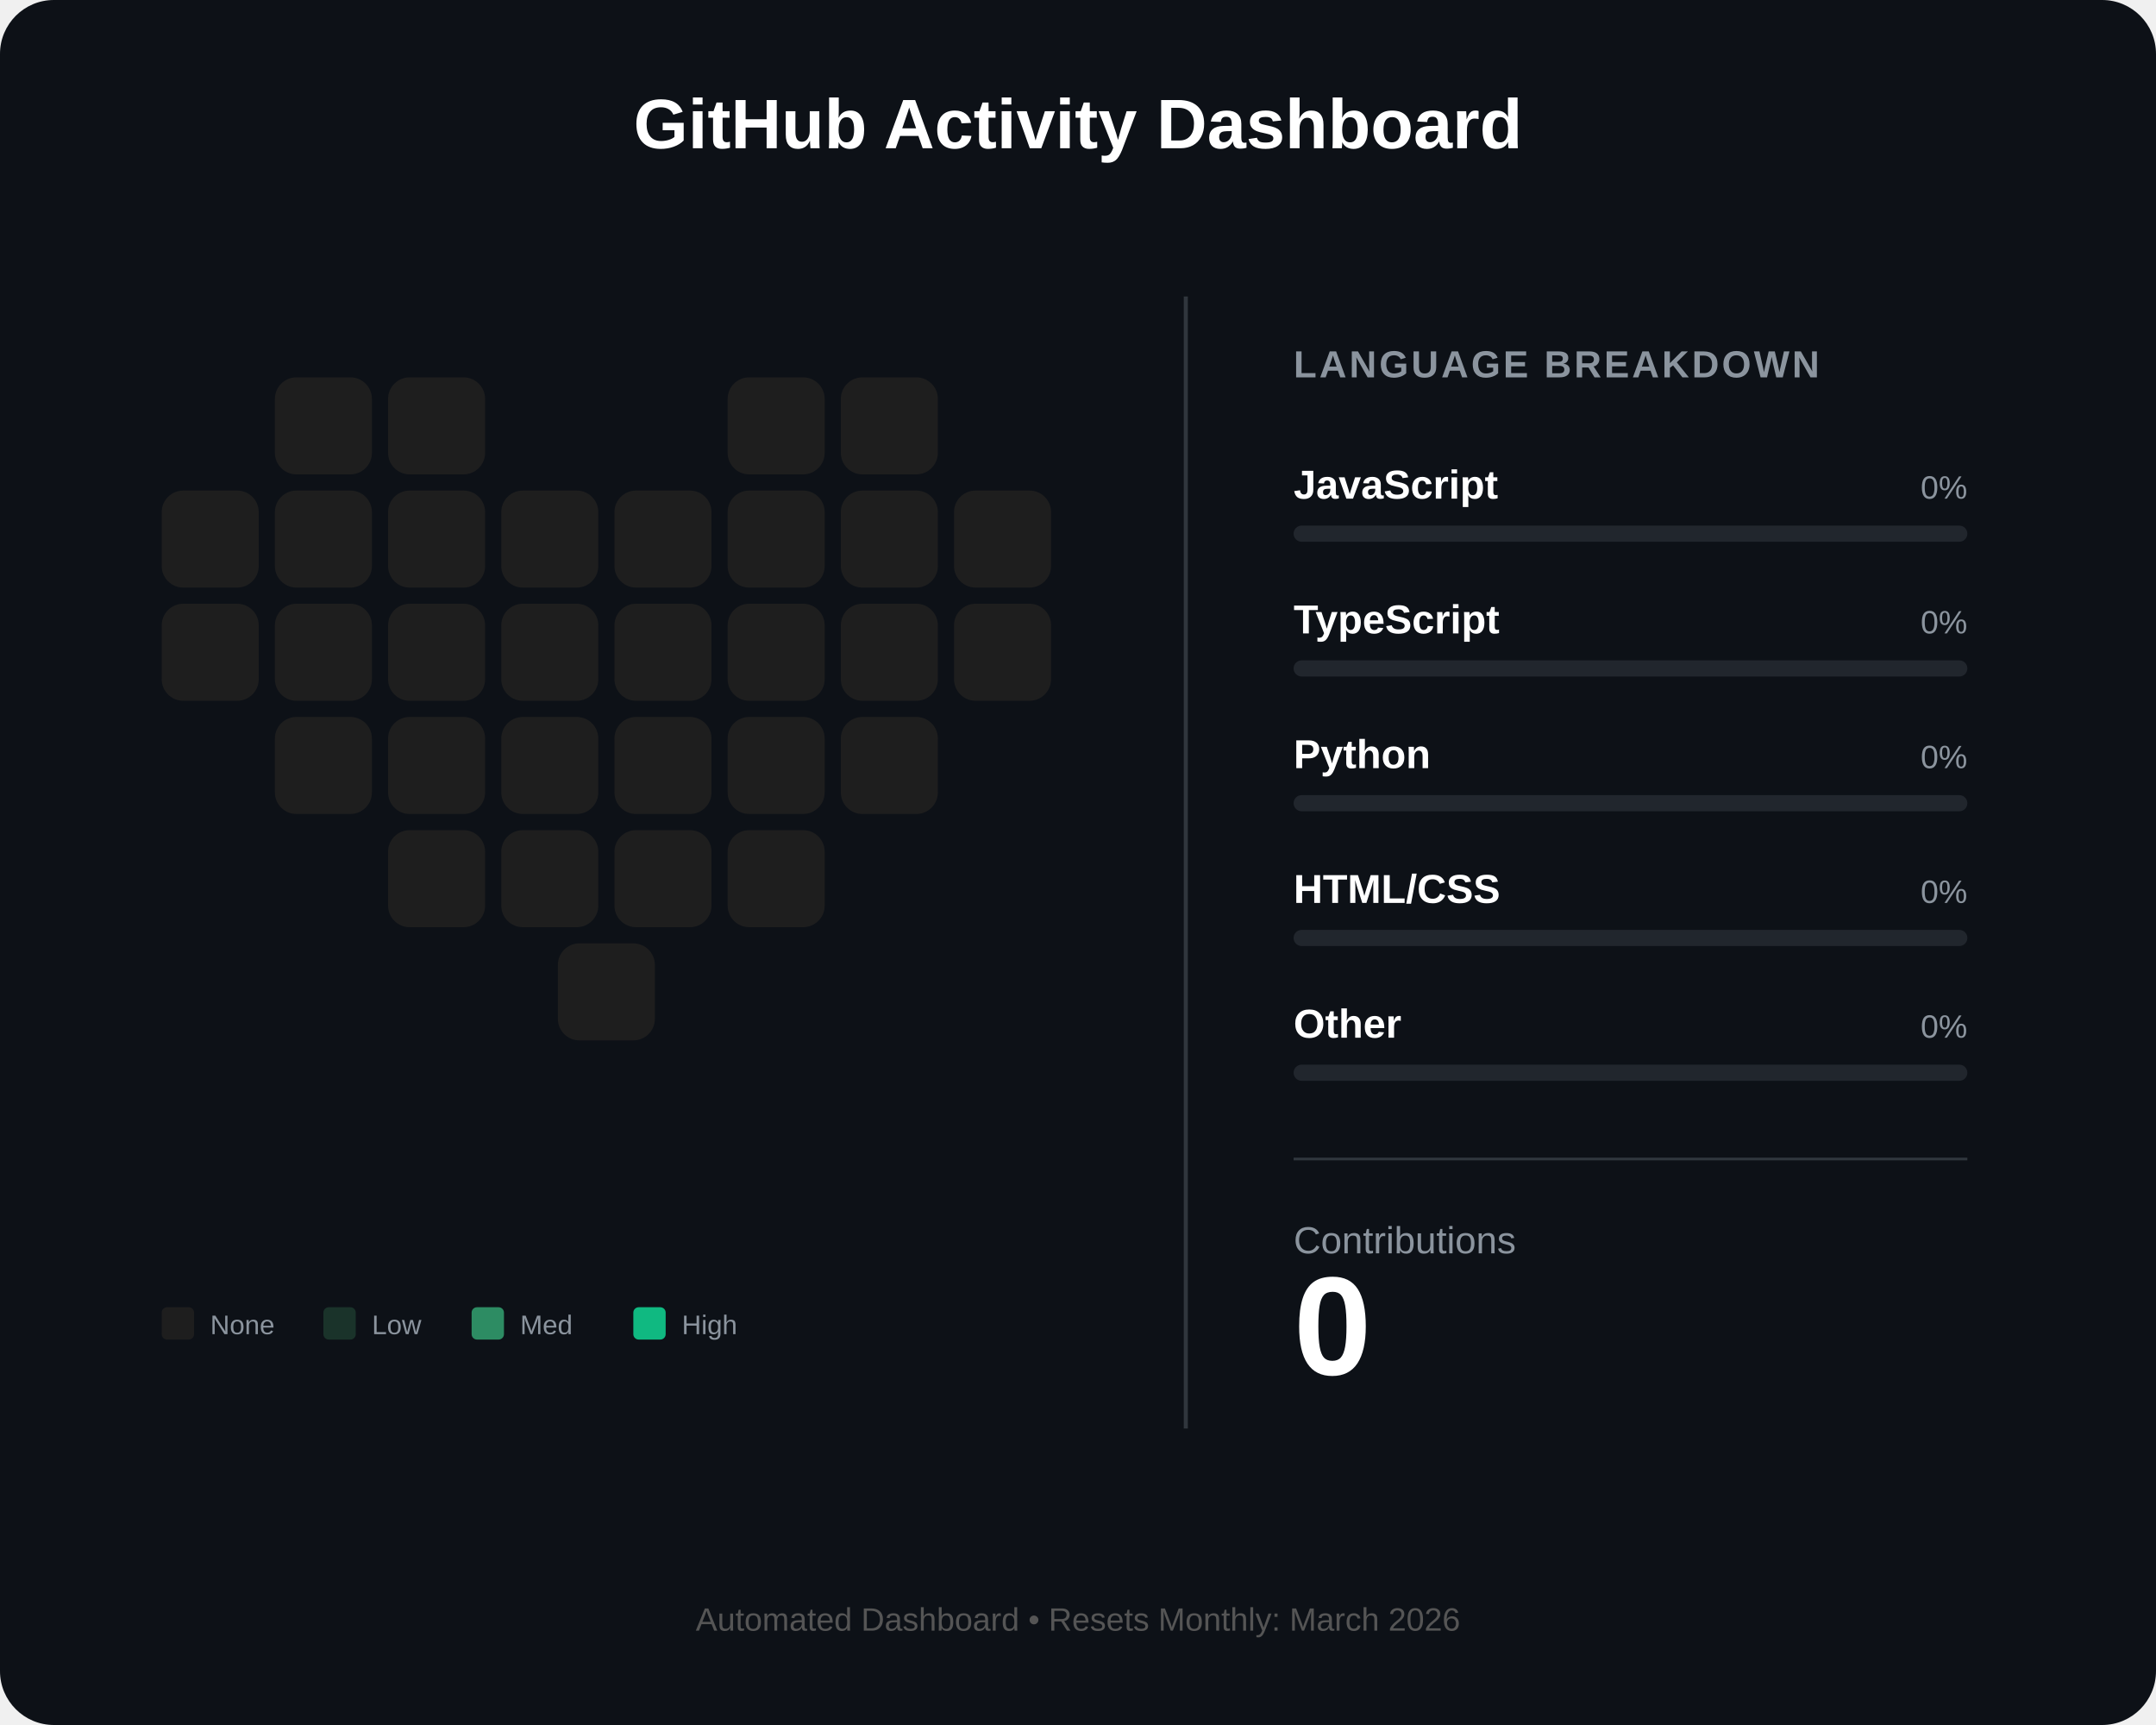
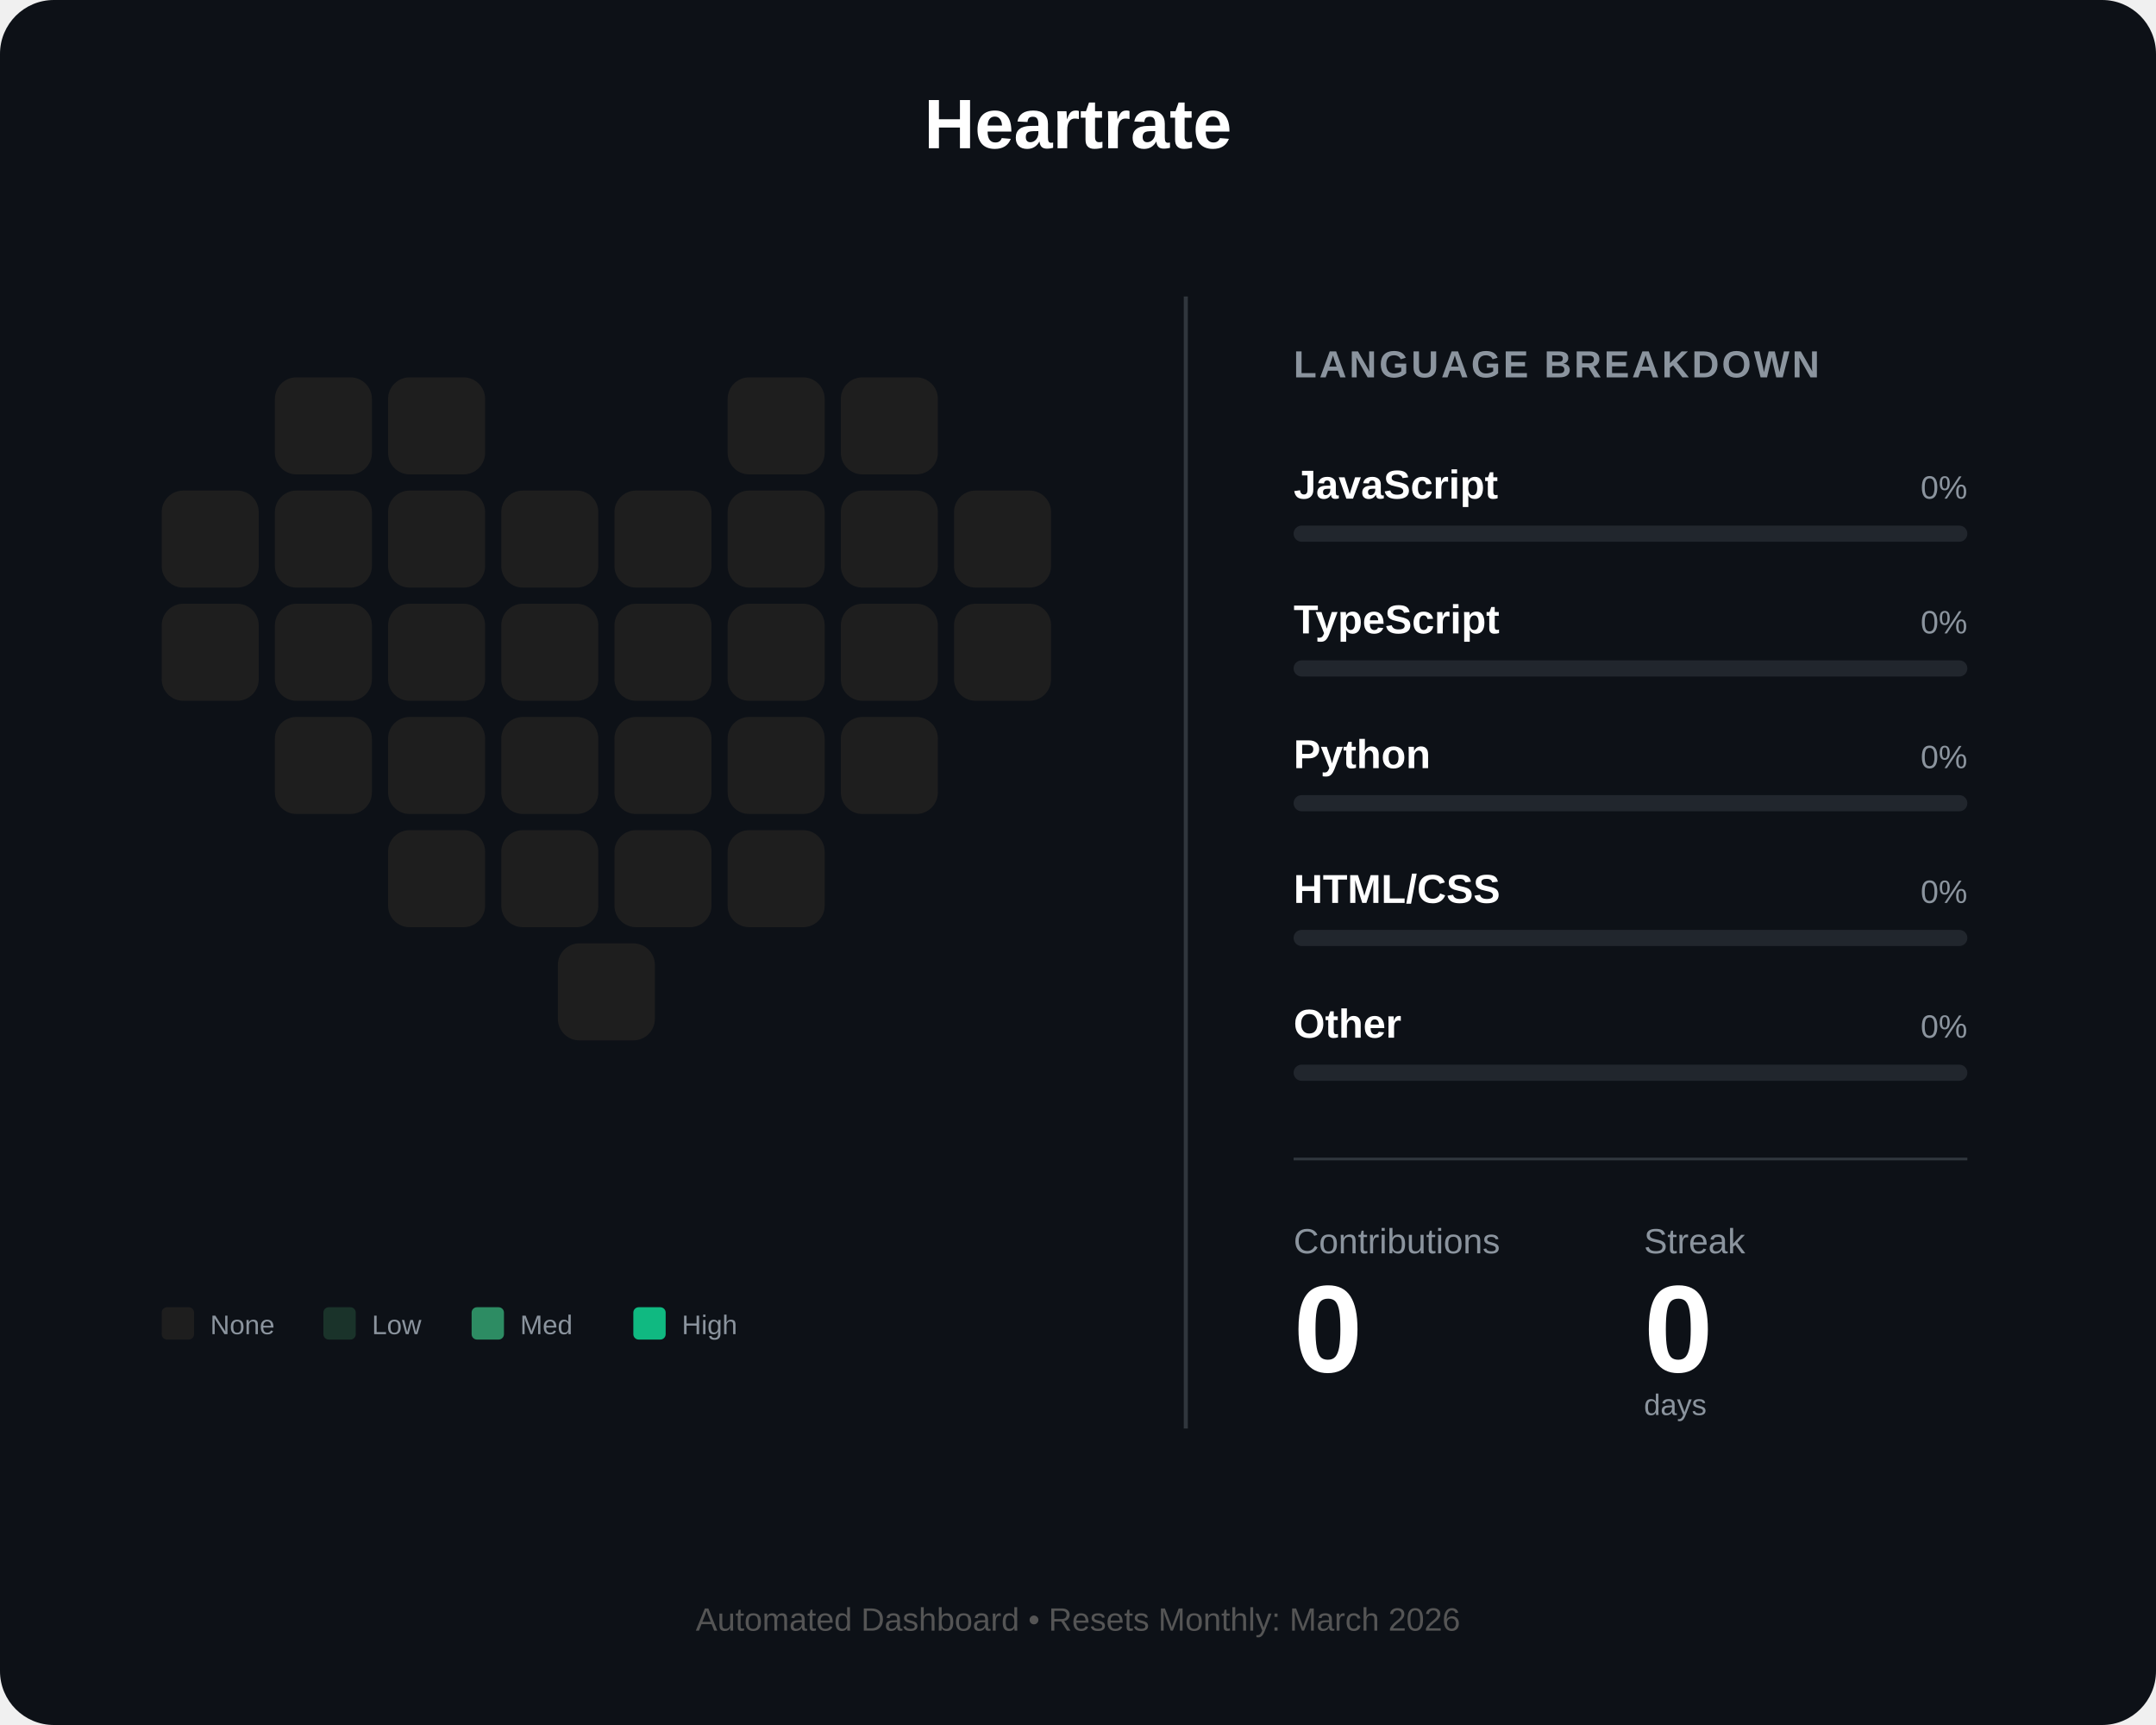
<svg xmlns="http://www.w3.org/2000/svg" width="800" height="640" viewBox="0 0 800 640" fill="none">
  <rect width="800" height="640" rx="20" fill="#0d1117" />
-   <text x="400" y="55" fill="white" font-family="Arial" font-size="26" font-weight="bold" text-anchor="middle">GitHub Activity Dashboard</text>
+   <text x="400" y="55" fill="white" font-family="Arial" font-size="26" font-weight="bold" text-anchor="middle">Heartrate</text>
  <g id="heart-grid" transform="translate(60, 140)">
    <rect id="day_1" x="42" y="0" width="36" height="36" rx="8" fill="#1e1e1e" />
    <rect id="day_2" x="84" y="0" width="36" height="36" rx="8" fill="#1e1e1e" />
    <rect id="day_3" x="210" y="0" width="36" height="36" rx="8" fill="#1e1e1e" />
    <rect id="day_4" x="252" y="0" width="36" height="36" rx="8" fill="#1e1e1e" />
    <rect id="day_5" x="0" y="42" width="36" height="36" rx="8" fill="#1e1e1e" />
    <rect id="day_6" x="42" y="42" width="36" height="36" rx="8" fill="#1e1e1e" />
    <rect id="day_7" x="84" y="42" width="36" height="36" rx="8" fill="#1e1e1e" />
    <rect id="day_8" x="126" y="42" width="36" height="36" rx="8" fill="#1e1e1e" />
    <rect id="day_9" x="168" y="42" width="36" height="36" rx="8" fill="#1e1e1e" />
    <rect id="day_10" x="210" y="42" width="36" height="36" rx="8" fill="#1e1e1e" />
    <rect id="day_11" x="252" y="42" width="36" height="36" rx="8" fill="#1e1e1e" />
    <rect id="day_12" x="294" y="42" width="36" height="36" rx="8" fill="#1e1e1e" />
    <rect id="day_13" x="0" y="84" width="36" height="36" rx="8" fill="#1e1e1e" />
    <rect id="day_14" x="42" y="84" width="36" height="36" rx="8" fill="#1e1e1e" />
    <rect id="day_15" x="84" y="84" width="36" height="36" rx="8" fill="#1e1e1e" />
    <rect id="day_16" x="126" y="84" width="36" height="36" rx="8" fill="#1e1e1e" />
    <rect id="day_17" x="168" y="84" width="36" height="36" rx="8" fill="#1e1e1e" />
    <rect id="day_18" x="210" y="84" width="36" height="36" rx="8" fill="#1e1e1e" />
    <rect id="day_19" x="252" y="84" width="36" height="36" rx="8" fill="#1e1e1e" />
    <rect id="day_20" x="294" y="84" width="36" height="36" rx="8" fill="#1e1e1e" />
    <rect id="day_21" x="42" y="126" width="36" height="36" rx="8" fill="#1e1e1e" />
    <rect id="day_22" x="84" y="126" width="36" height="36" rx="8" fill="#1e1e1e" />
    <rect id="day_23" x="126" y="126" width="36" height="36" rx="8" fill="#1e1e1e" />
    <rect id="day_24" x="168" y="126" width="36" height="36" rx="8" fill="#1e1e1e" />
    <rect id="day_25" x="210" y="126" width="36" height="36" rx="8" fill="#1e1e1e" />
    <rect id="day_26" x="252" y="126" width="36" height="36" rx="8" fill="#1e1e1e" />
    <rect id="day_27" x="84" y="168" width="36" height="36" rx="8" fill="#1e1e1e" />
    <rect id="day_28" x="126" y="168" width="36" height="36" rx="8" fill="#1e1e1e" />
    <rect id="day_29" x="168" y="168" width="36" height="36" rx="8" fill="#1e1e1e" />
    <rect id="day_30" x="210" y="168" width="36" height="36" rx="8" fill="#1e1e1e" />
    <rect id="day_31" x="147" y="210" width="36" height="36" rx="8" fill="#1e1e1e" />
  </g>
  <g transform="translate(60, 485)">
-     <rect x="0" y="0" width="12" height="12" rx="2" fill="#1e1e1e" />
+     <rect id="legend_empty" x="0" y="0" width="12" height="12" rx="2" fill="#1e1e1e" />
    <text x="18" y="10" fill="#8b949e" font-family="Arial" font-size="10">None</text>
-     <rect x="60" y="0" width="12" height="12" rx="2" fill="#1a332a" />
+     <rect id="legend_low" x="60" y="0" width="12" height="12" rx="2" fill="#1a332a" />
    <text x="78" y="10" fill="#8b949e" font-family="Arial" font-size="10">Low</text>
-     <rect x="115" y="0" width="12" height="12" rx="2" fill="#2d8c63" />
+     <rect id="legend_med" x="115" y="0" width="12" height="12" rx="2" fill="#2d8c63" />
    <text x="133" y="10" fill="#8b949e" font-family="Arial" font-size="10">Med</text>
-     <rect x="175" y="0" width="12" height="12" rx="2" fill="#10b981" />
+     <rect id="legend_high" x="175" y="0" width="12" height="12" rx="2" fill="#10b981" />
    <text x="193" y="10" fill="#8b949e" font-family="Arial" font-size="10">High</text>
  </g>
  <line x1="440" y1="110" x2="440" y2="530" stroke="#30363d" stroke-width="1.5" />
  <g transform="translate(480, 140)">
    <text x="0" y="0" fill="#8b949e" font-family="Arial" font-size="14" font-weight="bold" letter-spacing="1">LANGUAGE BREAKDOWN</text>
    <g transform="translate(0, 45)">
      <text id="lang_1_name" x="0" y="0" fill="white" font-family="Arial" font-size="15" font-weight="bold">JavaScript</text>
      <text id="lang_1_percent" x="250" y="0" fill="#8b949e" font-family="Arial" font-size="12" text-anchor="end">0%</text>
      <rect x="0" y="10" width="250" height="6" rx="3" fill="#21262d" />
      <rect id="lang_1_bar" x="0" y="10" width="0" height="6" rx="3" fill="#f7df1e" />
    </g>
    <g transform="translate(0, 95)">
      <text id="lang_2_name" x="0" y="0" fill="white" font-family="Arial" font-size="15" font-weight="bold">TypeScript</text>
      <text id="lang_2_percent" x="250" y="0" fill="#8b949e" font-family="Arial" font-size="12" text-anchor="end">0%</text>
      <rect x="0" y="10" width="250" height="6" rx="3" fill="#21262d" />
      <rect id="lang_2_bar" x="0" y="10" width="0" height="6" rx="3" fill="#3178c6" />
    </g>
    <g transform="translate(0, 145)">
      <text id="lang_3_name" x="0" y="0" fill="white" font-family="Arial" font-size="15" font-weight="bold">Python</text>
      <text id="lang_3_percent" x="250" y="0" fill="#8b949e" font-family="Arial" font-size="12" text-anchor="end">0%</text>
      <rect x="0" y="10" width="250" height="6" rx="3" fill="#21262d" />
      <rect id="lang_3_bar" x="0" y="10" width="0" height="6" rx="3" fill="#3776ab" />
    </g>
    <g transform="translate(0, 195)">
      <text id="lang_4_name" x="0" y="0" fill="white" font-family="Arial" font-size="15" font-weight="bold">HTML/CSS</text>
      <text id="lang_4_percent" x="250" y="0" fill="#8b949e" font-family="Arial" font-size="12" text-anchor="end">0%</text>
      <rect x="0" y="10" width="250" height="6" rx="3" fill="#21262d" />
      <rect id="lang_4_bar" x="0" y="10" width="0" height="6" rx="3" fill="#e34c26" />
    </g>
    <g transform="translate(0, 245)">
      <text id="lang_5_name" x="0" y="0" fill="white" font-family="Arial" font-size="15" font-weight="bold">Other</text>
      <text id="lang_5_percent" x="250" y="0" fill="#8b949e" font-family="Arial" font-size="12" text-anchor="end">0%</text>
      <rect x="0" y="10" width="250" height="6" rx="3" fill="#21262d" />
      <rect id="lang_5_bar" x="0" y="10" width="0" height="6" rx="3" fill="#6e7681" />
    </g>
    <line x1="0" y1="290" x2="250" y2="290" stroke="#30363d" stroke-width="1" />
    <g transform="translate(0, 325)">
-       <text x="0" y="0" fill="#8b949e" font-family="Arial" font-size="14">Contributions</text>
-       <text id="total_count" x="0" y="45" fill="white" font-family="Arial" font-size="52" font-weight="bold">0</text>
+       <text x="0" y="0" fill="#8b949e" font-family="Arial" font-size="13">Contributions</text>
+       <text x="130" y="0" fill="#8b949e" font-family="Arial" font-size="13">Streak</text>
+       <text id="total_count" x="0" y="44" fill="white" font-family="Arial" font-size="46" font-weight="bold">0</text>
+       <text id="streak_count" x="130" y="44" fill="white" font-family="Arial" font-size="46" font-weight="bold">0</text>
+       <text x="130" y="60" fill="#8b949e" font-family="Arial" font-size="11">days</text>
    </g>
  </g>
  <text id="footer_text" x="400" y="605" fill="#555" font-family="Arial" font-size="12" text-anchor="middle">Automated Dashboard • Resets Monthly: March 2026</text>
</svg>
